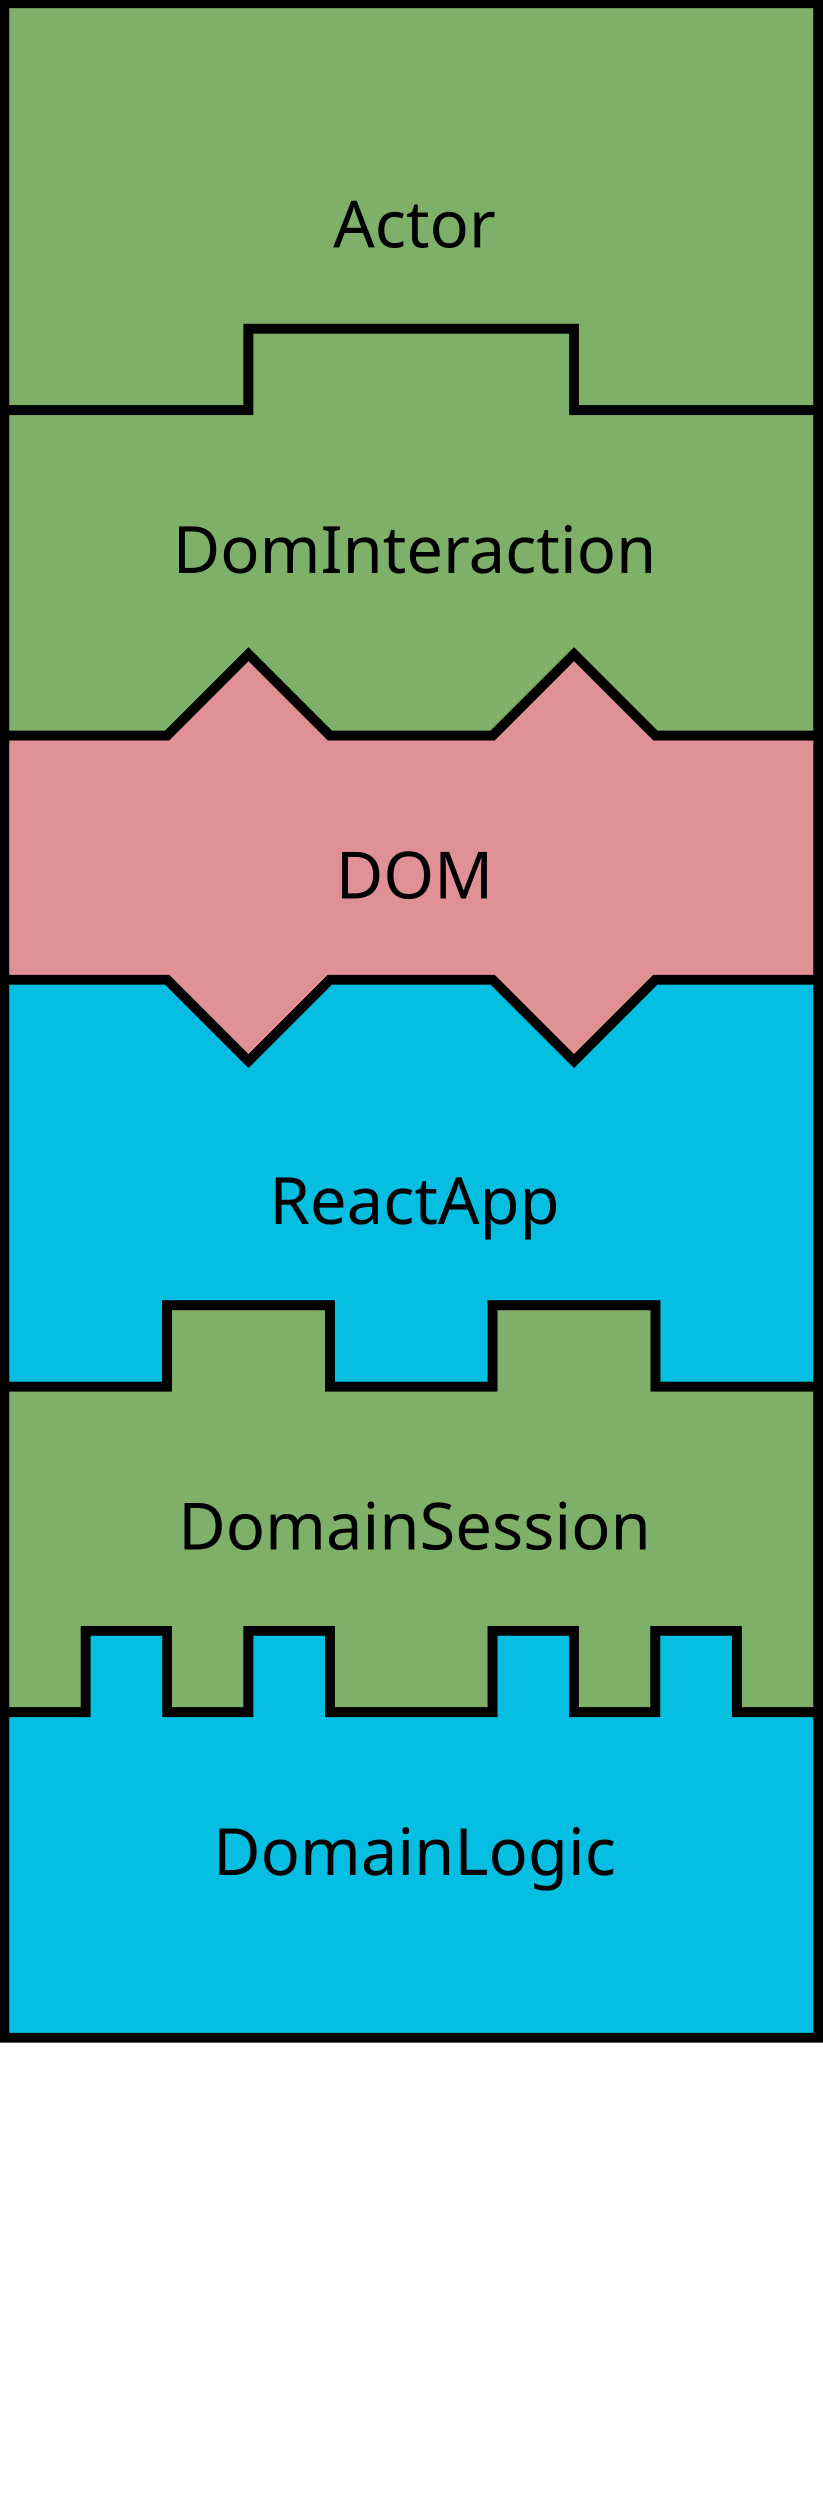
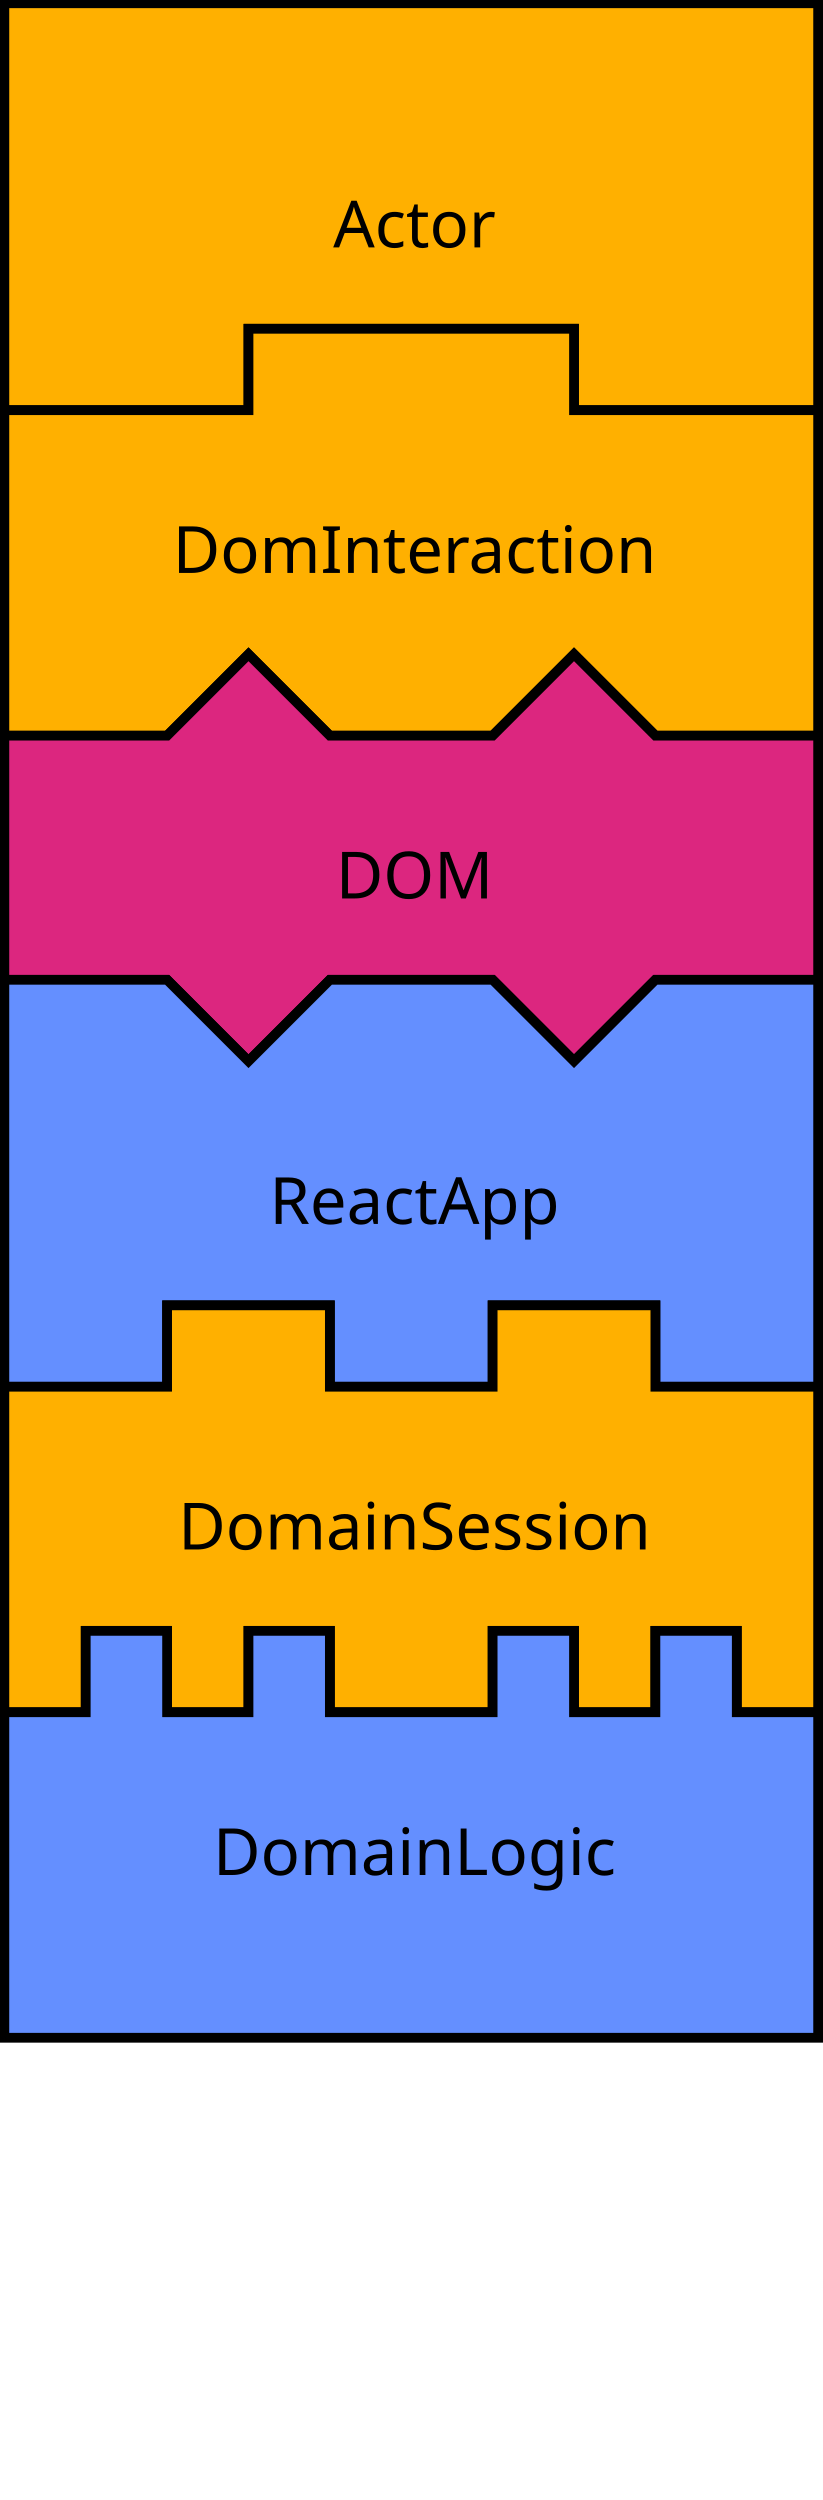
<svg xmlns="http://www.w3.org/2000/svg" viewBox="-2 -2 504 1536" width="506" height="1538">
  <defs>
    <style type="text/css">
text {
  font-size: 40px;
  font-family: sans-serif;
  fill: #000000;
}

path {
  stroke: #000000;
  stroke-width: 6px;
}

+ /*
+ IBM palette for colour-blind people
+ https://davidmathlogic.com/colorblind/#%23648FFF-%23785EF0-%23DC267F-%23FE6100-%23FFB000
+ */
+ 
.test {
-   fill: #7fb069;
+   fill: #FFB000;
}

.infrastructure {
-   fill: #e09195;
+   fill: #DC267F;
}

.production {
-   fill: #06bee1;
+   fill: #648FFF;
}

    </style>
  </defs>
  <g transform="translate(0, 0)" class="test">
    <path stroke="#000000" stroke-width="4" d="M 0 0 l 50 0 l 50 0 l 50 0 l 50 0 l 50 0 l 50 0 l 50 0 l 50 0 l 50 0 l 50 0 l 0 50 l 0 150 l 0 50 l -50 0 l -50 0 l -50 0 l 0 -50 l -50 0 l -50 0 l -50 0 l -50 0 l 0 50 l -50 0 l -50 0 l -50 0 z" />
    <text x="50%" y="150" alignment-baseline="middle" text-anchor="middle">Actor</text>
  </g>
  <g transform="translate(0, 200)" class="test">
    <path stroke="#000000" stroke-width="4" d="M 0 50 l 50 0 l 50 0 l 50 0 l 0 -50 l 50 0 l 50 0 l 50 0 l 50 0 l 0 50 l 50 0 l 50 0 l 50 0 l 0 150 l 0 50 l -50 0 l -50 0 l -50 -50 l -50 50 l -50 0 l -50 0 l -50 -50 l -50 50 l -50 0 l -50 0 z" />
    <text x="50%" y="150" alignment-baseline="middle" text-anchor="middle">DomInteraction</text>
  </g>
  <g transform="translate(0, 400)" class="infrastructure">
    <path stroke="#000000" stroke-width="4" d="M 0 50 l 50 0 l 50 0 l 50 -50 l 50 50 l 50 0 l 50 0 l 50 -50 l 50 50 l 50 0 l 50 0 l 0 150 l -50 0 l -50 0 l -50 50 l -50 -50 l -50 0 l -50 0 l -50 50 l -50 -50 l -50 0 l -50 0 z" />
    <text x="50%" y="150" alignment-baseline="middle" text-anchor="middle">DOM</text>
  </g>
  <g transform="translate(0, 600)" class="production">
    <path stroke="#000000" stroke-width="4" d="M 0 0 l 50 0 l 50 0 l 50 50 l 50 -50 l 50 0 l 50 0 l 50 50 l 50 -50 l 50 0 l 50 0 l 0 50 l 0 150 l 0 50 l -50 0 l -50 0 l 0 -50 l -50 0 l -50 0 l 0 50 l -50 0 l -50 0 l 0 -50 l -50 0 l -50 0 l 0 50 l -50 0 l -50 0 z" />
    <text x="50%" y="150" alignment-baseline="middle" text-anchor="middle">ReactApp</text>
  </g>
  <g transform="translate(0, 800)" class="test">
    <path stroke="#000000" stroke-width="4" d="M 0 50 l 50 0 l 50 0 l 0 -50 l 50 0 l 50 0 l 0 50 l 50 0 l 50 0 l 0 -50 l 50 0 l 50 0 l 0 50 l 50 0 l 50 0 l 0 150 l 0 50 l -50 0 l 0 -50 l -50 0 l 0 50 l -50 0 l 0 -50 l -50 0 l 0 50 l -50 0 l -50 0 l 0 -50 l -50 0 l 0 50 l -50 0 l 0 -50 l -50 0 l 0 50 l -50 0 z" />
    <text x="50%" y="150" alignment-baseline="middle" text-anchor="middle">DomainSession</text>
  </g>
  <g transform="translate(0, 1000)" class="production">
    <path stroke="#000000" stroke-width="4" d="M 0 50 l 50 0 l 0 -50 l 50 0 l 0 50 l 50 0 l 0 -50 l 50 0 l 0 50 l 50 0 l 50 0 l 0 -50 l 50 0 l 0 50 l 50 0 l 0 -50 l 50 0 l 0 50 l 50 0 l 0 150 l 0 50 l -50 0 l -50 0 l -50 0 l -50 0 l -50 0 l -50 0 l -50 0 l -50 0 l -50 0 l -50 0 z" />
    <text x="50%" y="150" alignment-baseline="middle" text-anchor="middle">DomainLogic</text>
  </g>
</svg>
